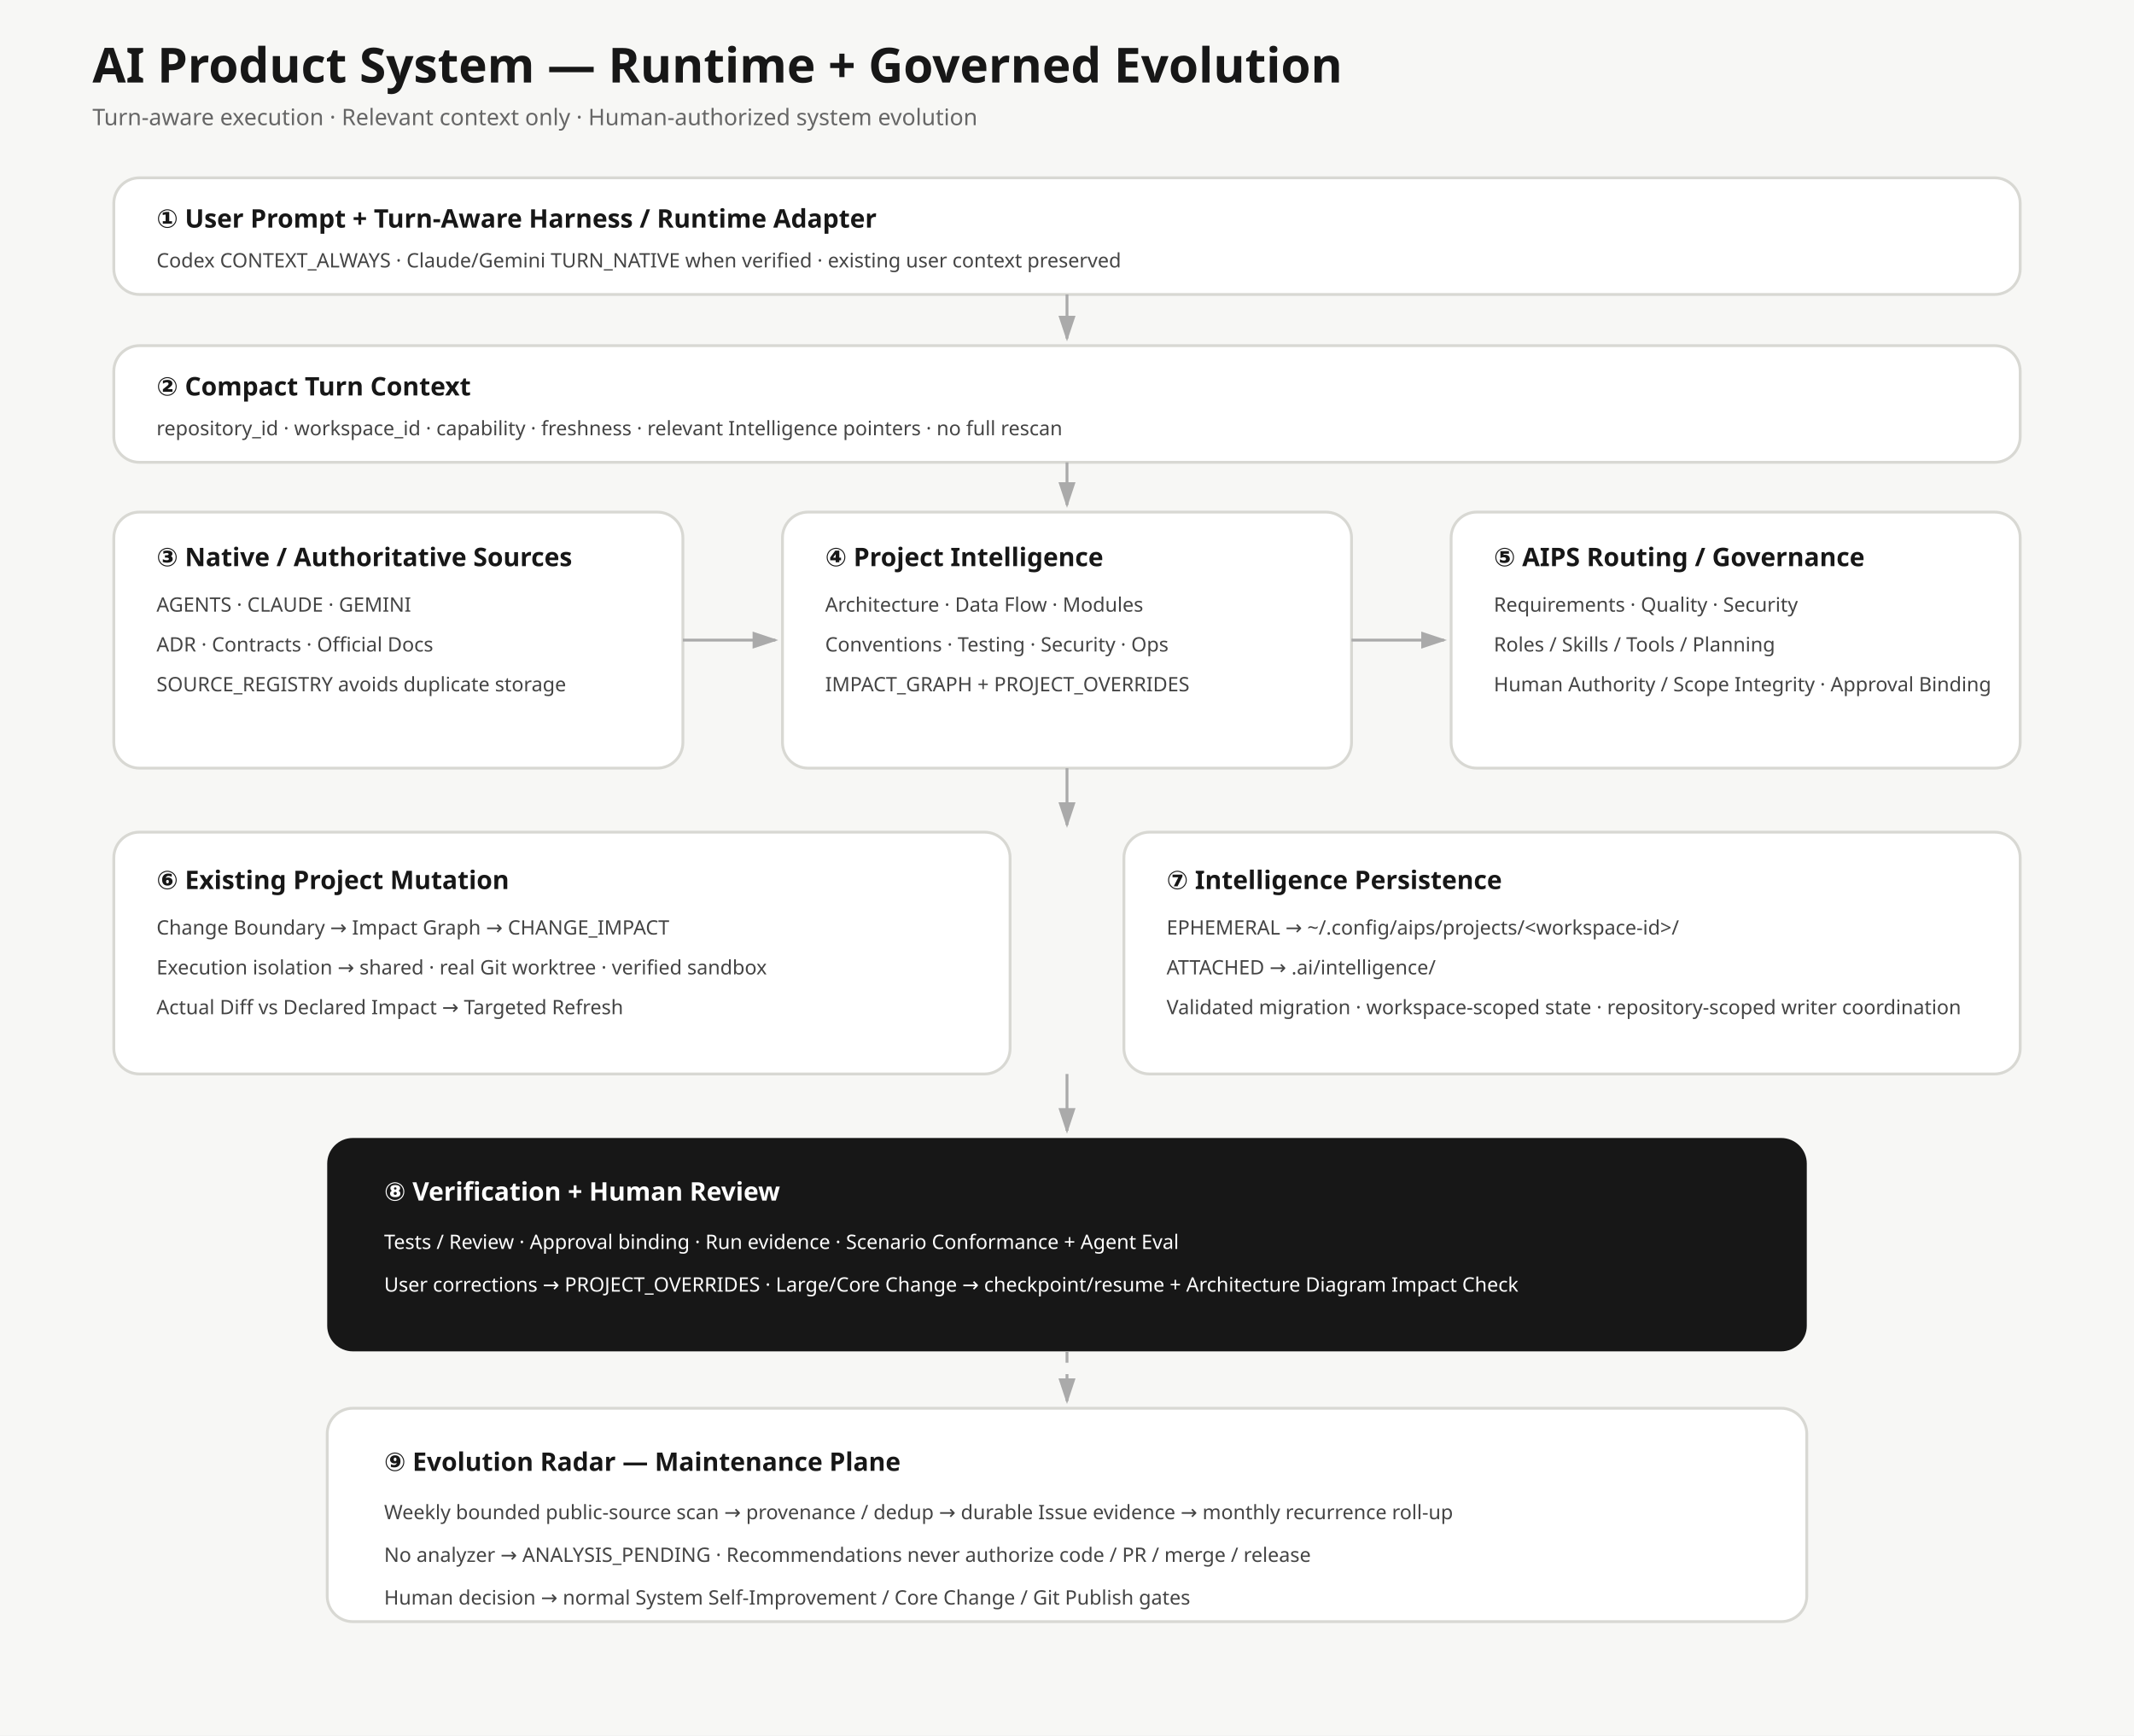
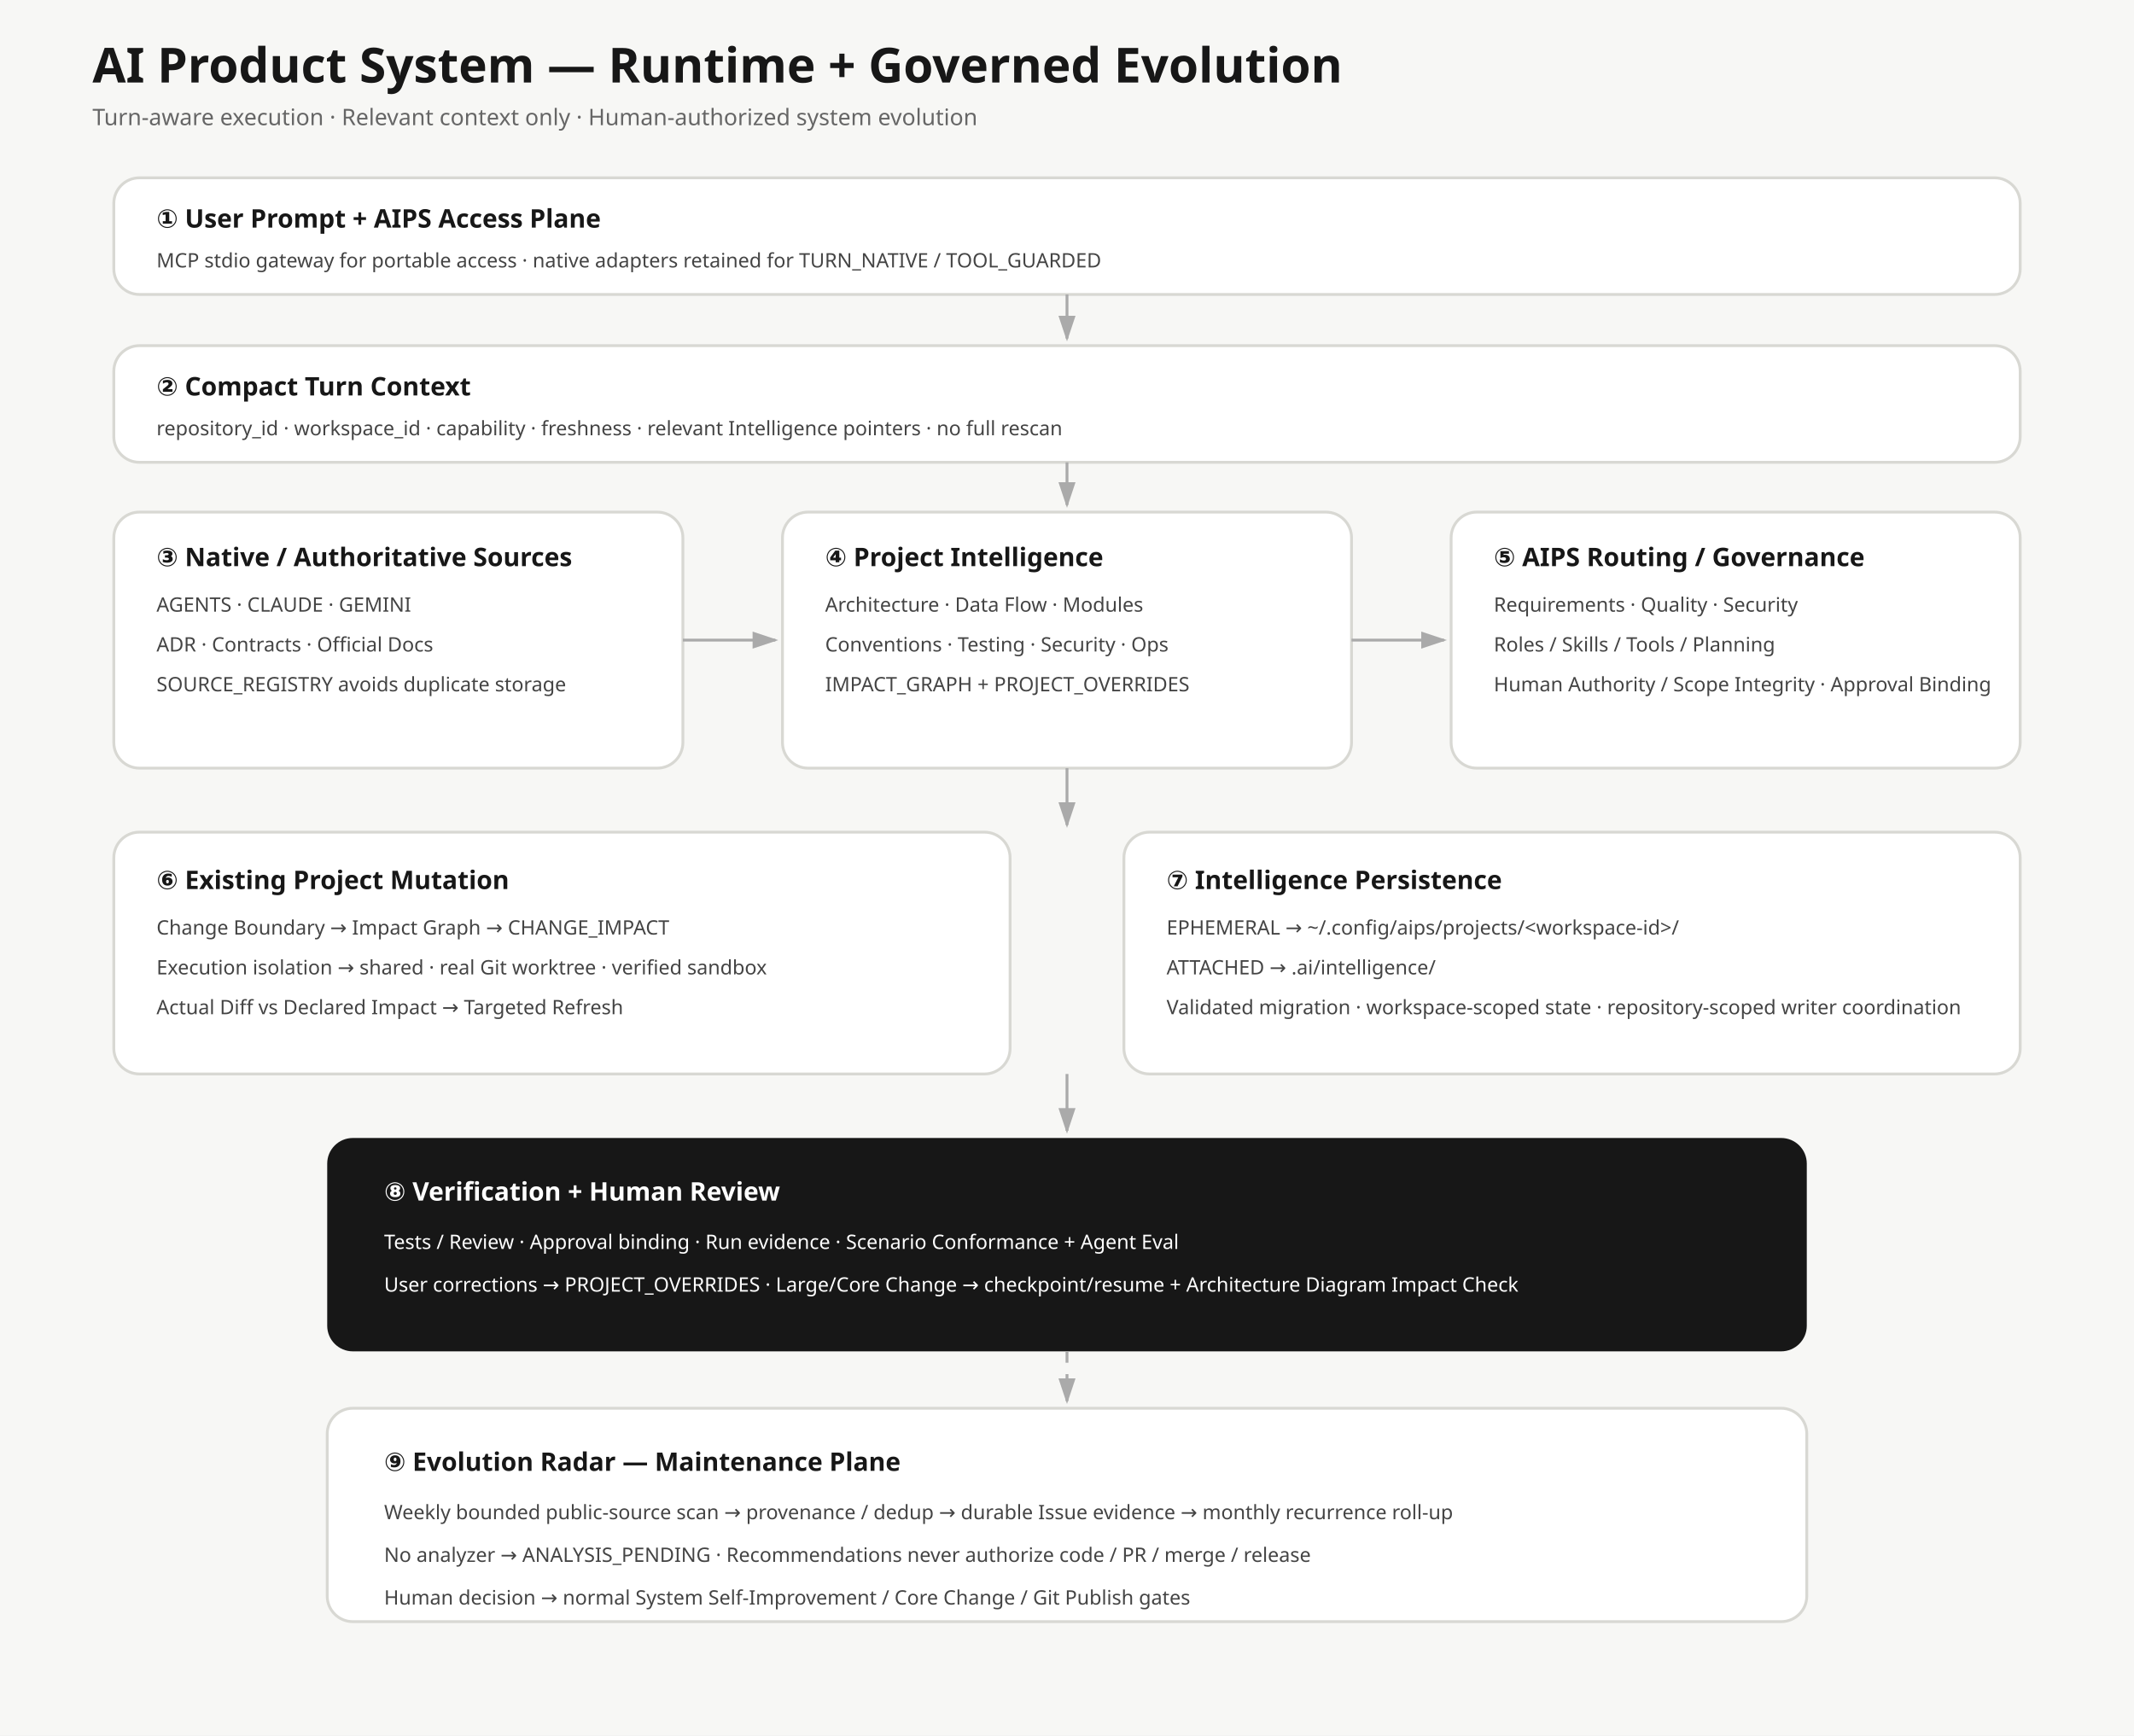
<svg xmlns="http://www.w3.org/2000/svg" width="1500" height="1220" viewBox="0 0 1500 1220">
  <rect width="1500" height="1220" fill="#f7f7f5" />
  <style>.title{font:700 34px system-ui,sans-serif;fill:#171717}.sub{font:400 16px system-ui,sans-serif;fill:#666}.h{font:700 18px system-ui,sans-serif;fill:#171717}.t{font:400 14px system-ui,sans-serif;fill:#444}.box{fill:#fff;stroke:#d8d8d3;stroke-width:2}.dark{fill:#171717}.white{fill:#fff}.line{stroke:#aaa;stroke-width:2;fill:none;marker-end:url(#a)}.dash{stroke:#aaa;stroke-width:2;stroke-dasharray:8 8;fill:none;marker-end:url(#a)}</style>
  <defs>
    <marker id="a" markerWidth="10" markerHeight="10" refX="8" refY="3" orient="auto">
      <path d="M0,0 L0,6 L9,3 z" fill="#aaa" />
    </marker>
  </defs>
  <text x="65" y="58" class="title">AI Product System — Runtime + Governed Evolution</text>
  <text x="65" y="88" class="sub">Turn-aware execution · Relevant context only · Human-authorized system evolution</text>
  <rect x="80" y="125" width="1340" height="82" rx="18" class="box" />
-   <text x="110" y="160" class="h">① User Prompt + Turn-Aware Harness / Runtime Adapter</text>
-   <text x="110" y="188" class="t">Codex CONTEXT_ALWAYS · Claude/Gemini TURN_NATIVE when verified · existing user context preserved</text>
+   <text x="110" y="160" class="h">① User Prompt + AIPS Access Plane</text>
+   <text x="110" y="188" class="t">MCP stdio gateway for portable access · native adapters retained for TURN_NATIVE / TOOL_GUARDED</text>
  <path d="M750 207 L750 238" class="line" />
  <rect x="80" y="243" width="1340" height="82" rx="18" class="box" />
  <text x="110" y="278" class="h">② Compact Turn Context</text>
  <text x="110" y="306" class="t">repository_id · workspace_id · capability · freshness · relevant Intelligence pointers · no full rescan</text>
  <path d="M750 325 L750 355" class="line" />
  <rect x="80" y="360" width="400" height="180" rx="18" class="box" />
  <text x="110" y="398" class="h">③ Native / Authoritative Sources</text>
  <text x="110" y="430" class="t">AGENTS · CLAUDE · GEMINI</text>
  <text x="110" y="458" class="t">ADR · Contracts · Official Docs</text>
  <text x="110" y="486" class="t">SOURCE_REGISTRY avoids duplicate storage</text>
  <rect x="550" y="360" width="400" height="180" rx="18" class="box" />
  <text x="580" y="398" class="h">④ Project Intelligence</text>
  <text x="580" y="430" class="t">Architecture · Data Flow · Modules</text>
  <text x="580" y="458" class="t">Conventions · Testing · Security · Ops</text>
  <text x="580" y="486" class="t">IMPACT_GRAPH + PROJECT_OVERRIDES</text>
  <rect x="1020" y="360" width="400" height="180" rx="18" class="box" />
  <text x="1050" y="398" class="h">⑤ AIPS Routing / Governance</text>
  <text x="1050" y="430" class="t">Requirements · Quality · Security</text>
  <text x="1050" y="458" class="t">Roles / Skills / Tools / Planning</text>
  <text x="1050" y="486" class="t">Human Authority / Scope Integrity · Approval Binding</text>
  <path d="M480 450 L545 450" class="line" />
  <path d="M950 450 L1015 450" class="line" />
  <path d="M750 540 L750 580" class="line" />
  <rect x="80" y="585" width="630" height="170" rx="18" class="box" />
  <text x="110" y="625" class="h">⑥ Existing Project Mutation</text>
  <text x="110" y="657" class="t">Change Boundary → Impact Graph → CHANGE_IMPACT</text>
  <text x="110" y="685" class="t">Execution isolation → shared · real Git worktree · verified sandbox</text>
  <text x="110" y="713" class="t">Actual Diff vs Declared Impact → Targeted Refresh</text>
  <rect x="790" y="585" width="630" height="170" rx="18" class="box" />
  <text x="820" y="625" class="h">⑦ Intelligence Persistence</text>
  <text x="820" y="657" class="t">EPHEMERAL → ~/.config/aips/projects/&lt;workspace-id&gt;/</text>
  <text x="820" y="685" class="t">ATTACHED → .ai/intelligence/</text>
  <text x="820" y="713" class="t">Validated migration · workspace-scoped state · repository-scoped writer coordination</text>
  <path d="M750 755 L750 795" class="line" />
  <rect x="230" y="800" width="1040" height="150" rx="18" class="dark" />
  <text x="270" y="844" class="h white">⑧ Verification + Human Review</text>
  <text x="270" y="878" class="t white">Tests / Review · Approval binding · Run evidence · Scenario Conformance + Agent Eval</text>
  <text x="270" y="908" class="t white">User corrections → PROJECT_OVERRIDES · Large/Core Change → checkpoint/resume + Architecture Diagram Impact Check</text>
  <path d="M750 950 L750 985" class="dash" />
  <rect x="230" y="990" width="1040" height="150" rx="18" class="box" />
  <text x="270" y="1034" class="h">⑨ Evolution Radar — Maintenance Plane</text>
  <text x="270" y="1068" class="t">Weekly bounded public-source scan → provenance / dedup → durable Issue evidence → monthly recurrence roll-up</text>
  <text x="270" y="1098" class="t">No analyzer → ANALYSIS_PENDING · Recommendations never authorize code / PR / merge / release</text>
  <text x="270" y="1128" class="t">Human decision → normal System Self-Improvement / Core Change / Git Publish gates</text>
</svg>
